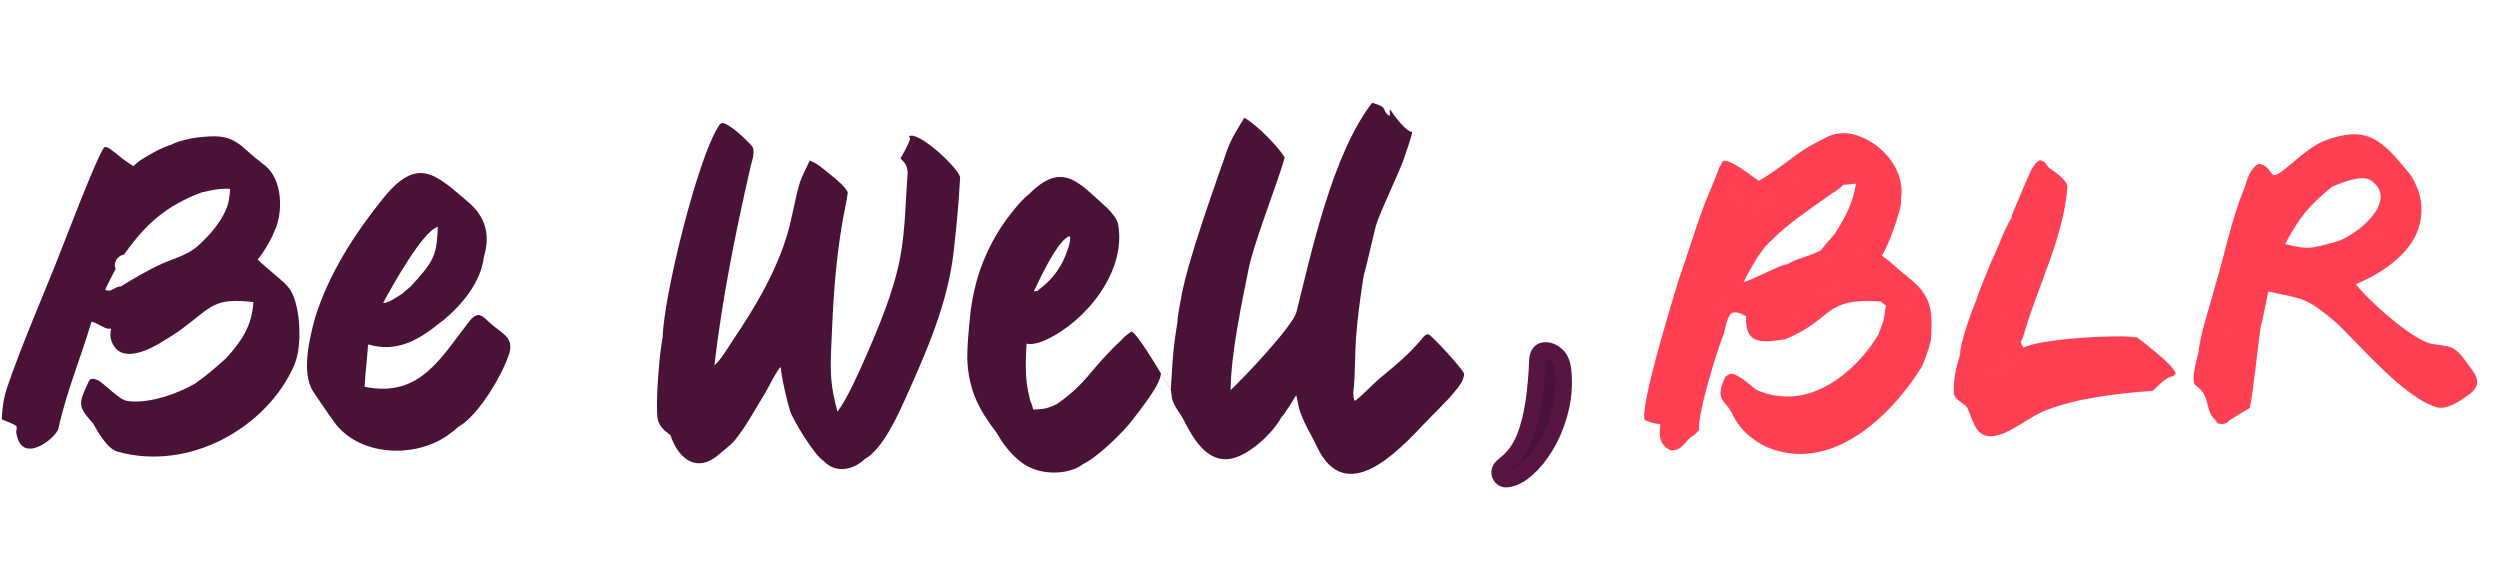
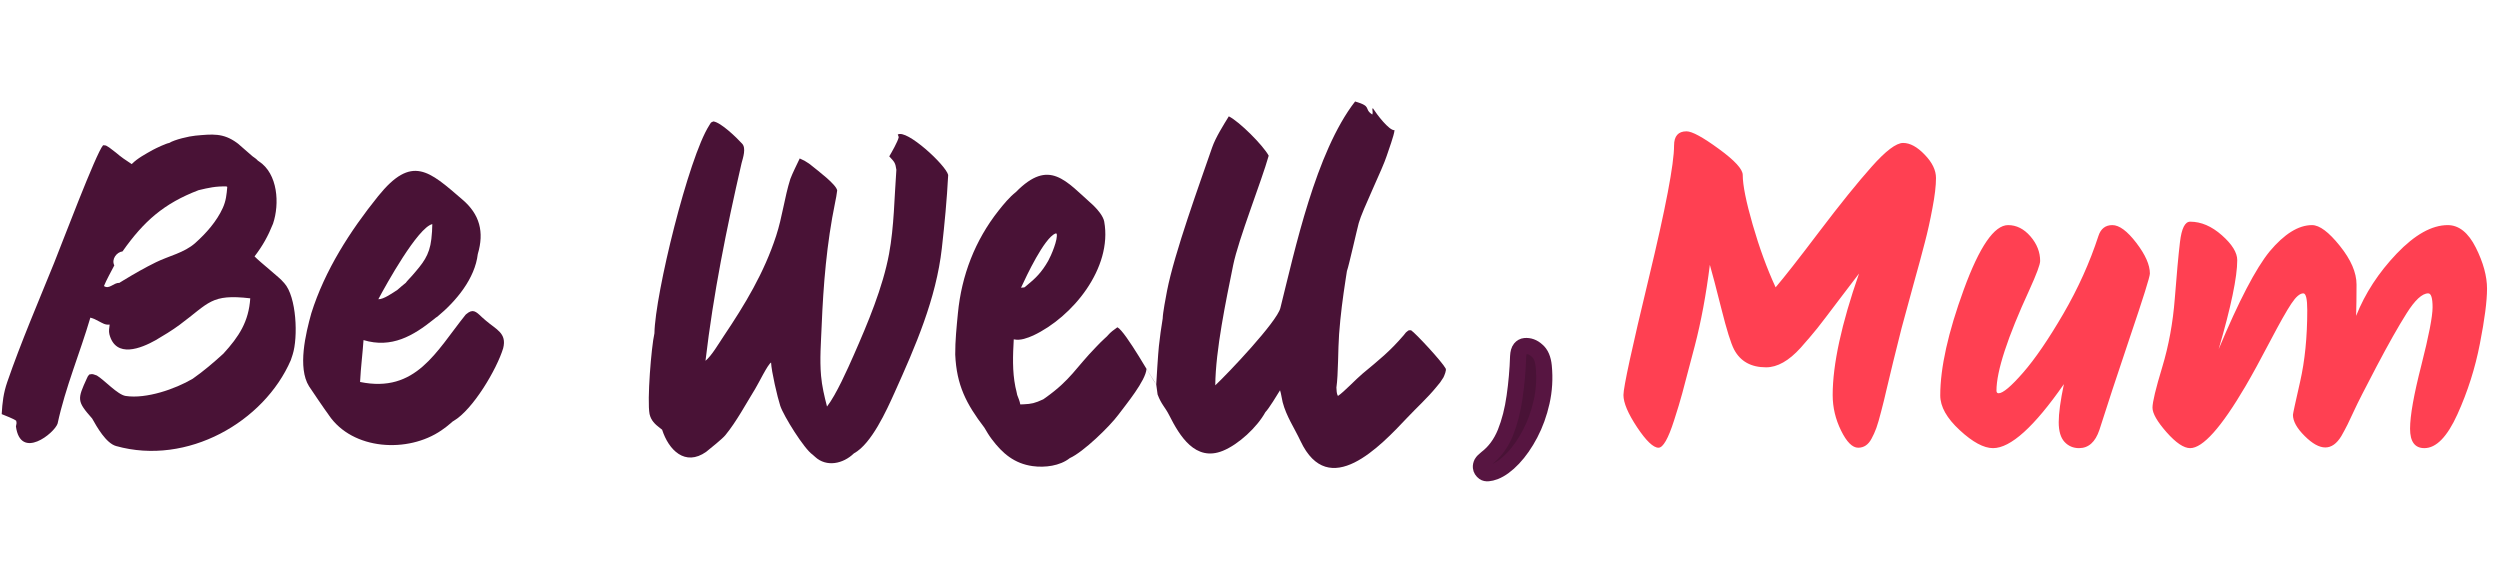
- <svg xmlns="http://www.w3.org/2000/svg" width="238" height="55" viewBox="0 0 238 55" fill="none">
+ <svg xmlns="http://www.w3.org/2000/svg" width="241" height="55" viewBox="0 0 241 55" fill="none">
  <path d="M144.103 45.461C143.594 45.646 143.247 45.671 143.064 45.535C142.881 45.4 142.78 45.239 142.762 45.054C142.749 44.919 142.778 44.78 142.85 44.637C142.923 44.511 143.07 44.361 143.291 44.186C144.084 43.582 144.694 42.758 145.12 41.713C145.532 40.686 145.829 39.526 146.01 38.232C146.194 36.955 146.307 35.66 146.35 34.345C146.369 34.003 146.439 33.758 146.56 33.61C146.682 33.462 146.828 33.38 146.996 33.364C147.418 33.324 147.806 33.465 148.16 33.788C148.53 34.093 148.749 34.599 148.817 35.307C148.931 36.487 148.862 37.634 148.612 38.747C148.362 39.86 147.993 40.883 147.504 41.815C147.015 42.747 146.47 43.531 145.867 44.168C145.265 44.804 144.677 45.235 144.103 45.461Z" fill="#491236" stroke="#571541" stroke-width="1.559" />
  <path fill-rule="evenodd" clip-rule="evenodd" d="M18.84 13.076C20.468 12.929 21.507 12.804 22.823 13.759L22.951 13.855L24.351 15.073C24.498 15.179 24.68 15.295 24.806 15.429L24.857 15.488L24.946 15.544C26.799 16.747 26.965 19.658 26.318 21.569C25.835 22.77 25.33 23.681 24.538 24.718C25.055 25.257 27.085 26.869 27.277 27.158L27.396 27.284C28.597 28.603 28.745 32.519 28.212 34.18L28.035 34.716C25.468 40.666 18.056 44.922 11.191 42.998C10.225 42.728 9.349 41.175 8.882 40.343C7.402 38.669 7.448 38.498 8.372 36.478C8.444 36.285 8.48 36.256 8.607 36.102C8.983 36.023 8.922 36.068 9.337 36.199C10.086 36.653 11.335 38.052 12.114 38.171C14.107 38.475 16.912 37.494 18.576 36.512C19.635 35.77 20.577 34.963 21.532 34.094C23.042 32.444 23.978 31.004 24.125 28.758C20.327 28.32 20.187 29.182 17.301 31.323C16.63 31.821 15.727 32.373 14.997 32.798C13.613 33.574 11.164 34.582 10.547 32.23C10.469 31.933 10.53 31.593 10.571 31.288C10.128 31.341 9.895 31.156 9.489 30.95C9.168 30.781 9.063 30.72 8.71 30.62C7.716 34.013 6.307 37.331 5.552 40.835C5.248 41.754 1.978 44.399 1.536 41.109C1.585 40.868 1.626 40.784 1.557 40.558C1.316 40.366 0.506 40.065 0.164 39.922C0.227 38.794 0.332 37.895 0.701 36.823C1.985 33.087 3.752 28.964 5.219 25.341C5.911 23.632 9.273 14.73 9.936 14.005C10.249 13.993 10.234 14.047 10.532 14.22L11.163 14.702C11.675 15.142 12.132 15.456 12.697 15.819C13.251 15.254 14.031 14.848 14.722 14.456C15.059 14.277 15.971 13.838 16.319 13.778C16.815 13.461 18.226 13.131 18.84 13.076ZM21.826 17.971C20.788 17.95 20.15 18.092 19.14 18.334C15.814 19.606 13.874 21.309 11.81 24.237C11.247 24.302 10.719 24.99 11.019 25.584C10.747 26.107 10.22 27.062 10.022 27.574C10.534 27.932 10.941 27.242 11.495 27.273L11.933 27.005C12.952 26.387 13.946 25.816 15.027 25.285C16.272 24.671 17.764 24.371 18.821 23.427C19.879 22.483 20.888 21.343 21.478 20.044C21.788 19.361 21.847 18.748 21.908 18.02L21.826 17.971Z" fill="#491236" />
  <path fill-rule="evenodd" clip-rule="evenodd" d="M36.453 18.91C39.707 14.872 41.364 16.475 44.56 19.225C46.247 20.651 46.695 22.361 46.059 24.491C45.786 26.857 43.965 29.041 42.165 30.523C42.143 30.541 42.119 30.557 42.096 30.57L42.033 30.605L41.84 30.763C39.836 32.376 37.752 33.601 35.043 32.785C34.952 34.147 34.783 35.37 34.711 36.822C40.112 37.928 42.046 33.87 44.889 30.334L44.951 30.28C45.581 29.749 45.864 30.002 46.463 30.58L46.831 30.901C47.84 31.773 48.872 32.108 48.508 33.565C47.893 35.595 45.594 39.482 43.73 40.576L43.642 40.626L43.512 40.742C43.208 41.009 42.888 41.257 42.554 41.485C39.334 43.702 33.996 43.409 31.7 40.019L31.62 39.9C31.447 39.693 29.923 37.448 29.79 37.236C28.67 35.444 29.47 32.14 30.012 30.195C31.311 26.063 33.753 22.262 36.453 18.91ZM41.674 21.603C40.267 21.944 37.237 27.407 36.471 28.846C36.967 28.873 37.867 28.227 38.304 27.949C38.361 27.877 39.009 27.352 39.123 27.258C39.182 27.149 39.607 26.715 39.73 26.572C40.754 25.387 41.399 24.653 41.583 23.041C41.639 22.503 41.669 22.147 41.674 21.603Z" fill="#491236" />
  <path fill-rule="evenodd" clip-rule="evenodd" d="M68.77 11.705C69.504 11.8 71.026 13.283 71.548 13.858C71.935 14.286 71.638 15.181 71.49 15.717C70.024 22.097 68.774 28.283 68.01 34.78C68.615 34.279 69.284 33.119 69.745 32.433C71.825 29.336 73.653 26.312 74.821 22.732C75.419 20.903 75.623 19.04 76.188 17.253C76.402 16.683 76.823 15.847 77.093 15.275C77.495 15.455 77.645 15.532 77.95 15.744L78.091 15.844L78.213 15.944C78.894 16.496 80.607 17.776 80.705 18.357C80.66 18.755 80.581 19.158 80.5 19.549C79.695 23.465 79.368 27.45 79.207 31.439C79.143 33.027 79.01 34.626 79.149 36.215C79.239 37.241 79.467 38.193 79.724 39.191C80.603 38.062 81.707 35.582 82.321 34.186C83.646 31.172 85.107 27.705 85.706 24.468C86.195 21.825 86.213 19.022 86.41 16.368C86.311 15.667 86.216 15.606 85.724 15.075C85.912 14.761 86.574 13.61 86.637 13.22C86.642 13.187 86.564 13.019 86.542 12.973C87.396 12.418 91.188 15.924 91.405 16.867C91.281 19.253 91.061 21.55 90.795 23.92C90.245 28.82 88.238 33.4 86.233 37.855C85.467 39.555 84.01 42.798 82.312 43.709C81.288 44.707 79.68 45.067 78.566 44.035L78.513 43.985L78.326 43.821C77.526 43.279 75.548 40.114 75.216 39.12C74.947 38.3 74.362 35.785 74.332 34.946C74.013 35.121 73.131 36.947 72.817 37.456C71.931 38.895 70.996 40.645 69.925 41.95C69.626 42.316 68.483 43.224 68.072 43.558C66.045 44.987 64.46 43.388 63.828 41.422L63.615 41.259C63.132 40.886 62.763 40.54 62.618 39.917C62.37 38.605 62.781 33.468 63.087 32.131C63.148 28.356 66.374 15.199 68.361 12.1C68.577 11.767 68.471 11.837 68.77 11.705ZM76.656 17.452C76.639 17.467 76.617 17.49 76.578 17.525L76.656 17.452Z" fill="#491236" />
  <path fill-rule="evenodd" clip-rule="evenodd" d="M130.631 9.782C132.322 10.273 131.423 10.476 132.29 11.041C132.394 10.724 132.211 10.523 132.349 10.43L132.401 10.513C132.696 10.982 133.91 12.605 134.434 12.551C134.373 13.112 133.88 14.393 133.685 15.009C133.296 16.251 131.328 20.248 130.983 21.503C130.823 22.085 130.027 25.622 129.86 26.078L129.846 26.113L129.721 26.919C129.441 28.751 129.234 30.276 129.088 32.219C128.983 33.604 129.015 36.114 128.829 37.359C128.85 37.642 128.839 37.936 128.976 38.172C129.587 37.763 130.722 36.541 131.358 36.012C132.94 34.698 133.975 33.881 135.325 32.307L135.531 32.048C135.841 31.812 135.719 31.837 136.029 31.838C136.488 32.145 139.011 34.863 139.365 35.528C139.451 35.69 139.244 36.183 139.145 36.388C138.895 36.796 138.787 36.938 138.474 37.3C137.618 38.35 136.549 39.319 135.672 40.249C133.061 43.018 128.095 48.296 125.37 42.516C124.77 41.242 124.006 40.141 123.647 38.767C123.56 38.433 123.499 37.907 123.395 37.623C123.16 38.01 122.292 39.437 121.988 39.723C121.175 41.199 119.394 42.844 117.881 43.459C115.229 44.537 113.714 42.016 112.717 40.039C112.299 39.212 111.967 39.02 111.592 38.027L111.461 37.062L110.524 35.556C110.452 36.694 108.537 39.006 107.813 39.979C106.959 41.129 104.435 43.575 103.127 44.163C102.177 44.919 100.715 45.096 99.544 44.933C97.788 44.689 96.64 43.713 95.612 42.342C95.321 41.958 95.138 41.639 94.896 41.228C93.138 38.927 92.215 37.128 92.084 34.182C92.075 32.852 92.216 31.51 92.342 30.196C92.693 26.551 93.991 23.173 96.267 20.296C96.751 19.684 97.312 19.002 97.933 18.512C101.167 15.23 102.723 17.422 105.39 19.793L105.464 19.865C105.847 20.241 106.357 20.857 106.447 21.361C107.252 25.833 103.405 30.559 99.605 32.34C99.073 32.576 98.379 32.845 97.783 32.722L97.726 32.709C97.641 34.26 97.578 35.769 97.883 37.293C97.931 37.537 98.025 37.838 98.058 38.072C98.174 38.374 98.303 38.669 98.355 38.986L98.697 38.973C99.43 38.939 99.757 38.872 100.567 38.495L100.809 38.325C103.235 36.593 103.68 35.483 105.666 33.444C105.935 33.153 106.183 32.913 106.452 32.662L106.731 32.404L106.792 32.332C107.094 31.987 107.332 31.831 107.717 31.549C108.507 31.931 111.214 36.817 111.461 37.062C111.478 36.701 111.646 34.003 111.717 33.373C111.816 32.504 111.927 31.616 112.085 30.694C112.091 30.189 112.386 28.635 112.498 28.057C113.209 24.386 115.631 17.751 116.849 14.22C117.182 13.256 117.921 12.092 118.457 11.215C119.477 11.718 121.768 14.014 122.303 15.009C121.612 17.469 119.385 23.054 118.875 25.572C118.192 28.947 117.181 33.741 117.152 37.146C118.41 35.968 123.096 31.024 123.427 29.697C124.834 24.073 126.828 14.687 130.631 9.782ZM101.736 22.508C100.647 22.982 98.959 26.581 98.426 27.736L98.75 27.705L98.935 27.557C99.834 26.828 100.415 26.254 101.041 25.157C101.33 24.651 102.009 23.054 101.861 22.519L101.736 22.508Z" fill="#491236" />
-   <path fill-rule="evenodd" clip-rule="evenodd" d="M173.69 13.161C174.522 12.694 175.5 12.559 176.43 12.784C178.964 13.419 181.369 16.017 180.99 18.793L180.965 19.484C180.774 20.544 179.768 23.478 179.135 24.337C180.084 24.958 180.897 25.841 181.346 26.133C181.873 26.577 182.814 27.301 183.102 27.882L183.191 28.011C184.079 29.35 183.878 30.762 183.829 32.388C183.537 33.466 183.387 33.959 182.924 34.968C179.929 39.759 174.219 45.159 168.125 42.529C166.841 41.893 165.676 40.927 165.024 39.633C164.449 38.196 163.286 38.212 164.029 36.407C164.265 35.832 164.207 35.843 164.747 35.567C165.402 35.599 166.284 36.363 166.914 36.886L167.166 37.093L167.352 37.173C171.254 38.792 174.831 36.782 177.401 33.828L178.043 33.02C178.305 32.668 178.579 32.231 178.824 31.859L179.328 30.46C179.369 30.061 179.476 29.511 179.543 29.102L179.038 28.698C173.521 28.327 174.677 30.316 169.97 32.297L169.881 32.253C169.908 32.267 169.937 32.281 169.97 32.297C167.858 32.602 166.135 32.893 166.225 30.226L166.231 30.097L166 29.994C165.524 29.772 165.446 29.683 164.867 29.784C164.421 30.153 164.278 31.12 164.136 31.687C163.469 33.348 161.583 39.397 161.76 40.939L161.308 41.4L161.218 41.452C160.322 42.003 160.215 42.926 159.025 42.871C157.993 42.355 157.885 41.409 158.073 40.413L158.003 40.359C157.515 40.364 157.033 40.16 156.571 39.997C156.125 38.59 159.143 28.902 159.73 26.885C160.132 25.671 160.541 24.459 160.956 23.249C161.353 22.005 161.777 20.77 162.228 19.545C162.692 18.343 163.274 17.11 163.689 15.907L164.04 15.304C164.947 15.244 166.592 16.677 167.44 17.211C168.536 16.617 169.839 15.604 170.867 14.851C171.89 14.091 172.496 13.782 173.611 13.207L173.69 13.161ZM175.276 39.225C175.224 39.221 175.172 39.22 175.119 39.221L175.198 39.221C175.224 39.222 175.25 39.223 175.276 39.225ZM163.526 31.791C163.497 31.83 163.467 31.865 163.435 31.896L163.467 31.863C163.487 31.841 163.507 31.817 163.526 31.791ZM163.515 30.471C163.642 30.61 163.755 30.683 163.837 30.904C163.817 30.849 163.794 30.803 163.77 30.763C163.698 30.643 163.61 30.575 163.515 30.471ZM163.316 29.602C163.304 29.629 163.293 29.657 163.283 29.685C163.303 29.628 163.327 29.574 163.354 29.521L163.316 29.602ZM170.804 29.717C170.834 29.721 170.864 29.724 170.894 29.728C170.833 29.721 170.773 29.713 170.714 29.703L170.804 29.717ZM164.03 28.833C163.952 28.88 163.877 28.931 163.807 28.986C163.854 28.949 163.903 28.914 163.953 28.881C163.978 28.865 164.004 28.849 164.03 28.833ZM175.597 27.265C175.572 27.27 175.547 27.273 175.522 27.275L174.935 27.253C174.271 27.454 173.981 27.65 173.487 28.133C173.58 28.043 173.665 27.962 173.747 27.89C174.103 27.576 174.396 27.417 174.935 27.253L175.522 27.275L175.597 27.265ZM181.336 29.046C181.287 29.047 181.25 29.05 181.218 29.057C181.293 29.039 181.391 29.048 181.627 29.048C181.492 29.048 181.402 29.045 181.336 29.046ZM161 26.376C160.978 26.404 160.954 26.429 160.928 26.453C160.914 26.464 160.9 26.476 160.886 26.487C160.93 26.454 160.967 26.417 161 26.376ZM175.486 17.598C175.085 18.041 174.586 18.279 174.107 18.622C172.164 20.015 170.213 21.28 168.527 22.993L168.103 23.416L167.304 24.493C167.011 24.998 166.164 26.39 166.009 26.866C167.158 26.493 169.432 25.224 170.135 25.151C171.164 24.572 172.186 24.427 173.334 23.846C173.405 23.712 174.475 22.486 174.647 22.286L174.842 21.979C175.791 20.47 176.377 19.316 176.691 17.489L175.486 17.598ZM174.285 24.602C174.293 24.606 174.3 24.61 174.308 24.615C174.258 24.587 174.213 24.564 174.173 24.546L174.285 24.602ZM176.958 24.144C176.943 24.159 176.93 24.175 176.916 24.19C176.955 24.147 176.995 24.106 177.038 24.067L176.958 24.144ZM175.542 23.339C175.432 23.307 175.334 23.28 175.249 23.256L175.542 23.339ZM168.214 19.201C168.128 19.273 168.03 19.345 167.925 19.416C167.821 19.486 167.711 19.555 167.603 19.62C167.385 19.75 167.172 19.867 167.019 19.959C167.351 19.76 167.963 19.442 168.296 19.129L168.214 19.201ZM165.304 19.063C165.303 19.082 165.302 19.102 165.301 19.123C165.304 19.077 165.306 19.035 165.306 18.995L165.304 19.063ZM164.736 17.628C164.765 17.705 164.794 17.775 164.822 17.84C165.031 18.323 165.198 18.487 165.269 18.722C165.274 18.738 165.278 18.753 165.282 18.77C165.29 18.803 165.296 18.837 165.3 18.875C165.26 18.502 165.029 18.395 164.736 17.628ZM168.154 18.554C168.194 18.582 168.232 18.611 168.268 18.642C168.286 18.657 168.303 18.674 168.319 18.69C168.385 18.756 168.439 18.829 168.475 18.914C168.448 18.961 168.412 19.009 168.367 19.056L168.399 19.021C168.429 18.985 168.455 18.949 168.475 18.914C168.411 18.765 168.295 18.652 168.154 18.554ZM170.96 17.059C170.936 17.085 170.911 17.11 170.885 17.135C170.936 17.085 170.986 17.035 171.032 16.983C171.009 17.009 170.985 17.034 170.96 17.059Z" fill="#FF4052" />
-   <path fill-rule="evenodd" clip-rule="evenodd" d="M194.221 15.246C194.781 15.482 194.616 15.408 195.035 15.944C195.54 16.32 196.861 17.166 196.813 17.823C196.466 22.568 193.993 27.231 192.683 31.804C192.604 32.079 192.499 32.354 192.361 32.57C192.412 32.675 192.578 33.035 192.631 33.108C192.619 33.189 192.61 33.256 192.603 33.313C192.596 33.37 192.59 33.418 192.585 33.458C192.57 33.579 192.559 33.636 192.517 33.706L192.536 33.672C192.585 33.569 192.577 33.469 192.631 33.108C194.045 32.281 201.457 31.8 203.457 32.125C204.167 32.669 207.016 34.825 207.131 35.573C207.017 35.71 206.909 35.815 206.74 35.846C206.165 35.954 205.411 36.764 204.949 37.204C201.615 37.459 197.745 37.864 194.626 39.117C193.23 39.677 191.678 41.023 190.274 41.412C188.147 42.002 187.933 40.269 187.313 38.876C187.072 38.334 185.887 38.114 186.008 37.199C185.971 35.95 186.255 34.895 186.606 33.717C186.577 32.753 187.691 29.61 188.117 28.639C188.307 28.722 188.412 28.809 188.577 28.932C188.611 29.023 188.628 29.107 188.632 29.187C188.631 29.155 188.627 29.122 188.621 29.089C188.618 29.072 188.614 29.055 188.61 29.038C188.602 29.004 188.591 28.968 188.577 28.932C188.494 28.871 188.427 28.818 188.357 28.771C188.286 28.723 188.212 28.68 188.117 28.639C188.43 27.634 189.159 25.944 189.569 24.915C190.27 23.526 190.636 22.206 191.484 20.743L191.548 20.427L191.707 20.059C192.171 18.971 193.22 16.43 193.42 16.099C193.744 15.628 193.74 15.484 194.221 15.246ZM191.237 34.549C191.16 34.617 191.06 34.688 190.94 34.76C190.621 34.953 190.167 35.155 189.672 35.344C189.424 35.438 189.167 35.529 188.911 35.614C189.871 35.297 190.853 34.889 191.237 34.549ZM191.39 34.354L190.519 33.872C190.518 33.872 190.518 33.872 190.517 33.872L191.39 34.354ZM191.086 29.696C191.1 29.762 191.122 29.821 191.161 29.89C191.142 29.856 191.127 29.824 191.115 29.792C191.102 29.76 191.093 29.729 191.086 29.696ZM193.305 26.171C193.274 26.206 193.24 26.242 193.203 26.28L193.259 26.223C193.275 26.205 193.291 26.188 193.305 26.171ZM189.811 25.486C189.82 25.502 189.829 25.517 189.838 25.532C189.817 25.498 189.796 25.461 189.776 25.421L189.811 25.486ZM195.188 22.016C195.187 22.049 195.186 22.083 195.185 22.117C195.183 22.151 195.181 22.185 195.179 22.22C195.174 22.289 195.167 22.36 195.159 22.431C195.155 22.467 195.15 22.503 195.145 22.539C195.135 22.61 195.123 22.683 195.109 22.755C195.158 22.502 195.183 22.249 195.188 22.016ZM194.11 17.618C194.126 17.72 194.136 17.818 194.143 17.912C194.149 18.006 194.151 18.096 194.149 18.183L194.149 18.05C194.146 17.915 194.134 17.771 194.11 17.618Z" fill="#FF4052" />
-   <path fill-rule="evenodd" clip-rule="evenodd" d="M221.398 13.358C225.433 11.868 226.816 13.399 229.371 16.512C229.687 16.896 230.03 17.62 230.199 18.085C230.698 19.472 230.628 21 230.004 22.336C228.967 24.555 226.47 26.15 224.278 27.056C225.31 28.44 229.652 32.412 231.541 32.739C233.187 33.024 233.585 32.78 234.767 34.426C235.543 35.508 236.555 36.462 235.041 37.568C234.28 38.124 233.091 38.975 232.061 38.795C228.954 37.964 224.707 32.889 222.451 30.753C219.516 28.265 219.361 28.503 215.941 27.749C215.844 28.183 215.363 30.762 215.226 31.035C214.908 33.247 214.574 36.824 214.186 38.837C213.57 39.206 212.885 39.598 212.287 39.984C211.946 40.377 211.561 40.472 211.068 40.255L210.942 40.03C209.813 39.071 210.556 37.721 209.002 36.669C208.542 36.358 209.109 34.305 209.284 33.569C209.426 32.539 209.567 31.917 209.832 30.909L210.587 28.297L210.865 27.276C211.826 24.147 212.366 21.065 213.67 17.899C213.684 17.851 213.697 17.803 213.712 17.755C213.953 16.945 214.273 15.997 215.021 15.592C215.745 15.709 215.874 16.016 216.326 16.596L216.516 16.678C217.246 16.664 219.345 14.196 221.204 13.432L221.398 13.358ZM209.864 32.197C209.863 32.221 209.863 32.247 209.865 32.275L209.864 32.234C209.864 32.221 209.864 32.209 209.864 32.197ZM212.173 31.981C212.182 31.985 212.191 31.989 212.201 31.993C212.181 31.985 212.165 31.977 212.151 31.967L212.173 31.981ZM223.207 24.42L223.377 24.363C223.321 24.383 223.265 24.402 223.207 24.42ZM225.72 17.175C224.893 16.595 223.012 17.358 222.015 17.768C219.729 19.659 218.936 20.65 217.545 23.231C219.695 23.777 219.907 23.691 222.383 23.021C224.186 22.534 228.525 19.144 225.72 17.175ZM226.535 22.267C226.318 22.399 226.094 22.575 225.855 22.771C225.991 22.659 226.123 22.553 226.251 22.459C226.283 22.435 226.315 22.412 226.347 22.39C226.41 22.346 226.473 22.304 226.535 22.267Z" fill="#FF4052" />
+   <path d="M162.58 12.66L162.58 12.66Q163.38 12.66 165.69 14.35Q168 16.03 168 16.87L168 16.87Q168 18.33 168.96 21.66Q169.92 24.99 171.17 27.70L171.17 27.70Q172.42 26.24 175.40 22.30Q178.38 18.37 180.42 16.08Q182.46 13.78 183.46 13.78Q184.46 13.78 185.54 14.91Q186.63 16.03 186.63 17.16Q186.63 18.28 186.29 20.05Q185.96 21.83 185.56 23.35Q185.17 24.87 184.44 27.49Q183.71 30.12 183.31 31.64Q182.92 33.16 182.50 34.89Q182.08 36.62 181.85 37.60Q181.63 38.58 181.35 39.64Q181.08 40.70 180.88 41.26Q180.67 41.83 180.42 42.28L180.42 42.28Q179.96 43.16 179.13 43.16Q178.29 43.16 177.48 41.51Q176.67 39.87 176.67 38.08L176.67 38.08Q176.67 33.66 179.21 26.37L179.21 26.37Q178.50 27.28 177.17 29.05Q175.83 30.83 175.19 31.64Q174.54 32.45 173.58 33.53L173.58 33.53Q171.88 35.41 170.25 35.41L170.25 35.41Q168.08 35.41 167.17 33.70L167.17 33.70Q166.71 32.83 165.94 29.76Q165.17 26.70 164.83 25.53L164.83 25.53Q164.29 29.83 163.38 33.33Q162.46 36.83 162.17 37.91Q161.88 38.99 161.38 40.53L161.38 40.53Q160.54 43.16 159.88 43.16L159.88 43.16Q159.13 43.16 157.81 41.18Q156.50 39.20 156.50 38.08Q156.50 36.95 158.94 26.83Q161.38 16.70 161.38 14.03L161.38 14.03Q161.38 12.66 162.58 12.66ZM202.29 22.74L202.29 22.74Q202.63 21.70 203.63 21.70Q204.63 21.70 205.94 23.41Q207.25 25.12 207.25 26.37L207.25 26.37Q207.25 26.83 205.33 32.49Q203.42 38.16 202.38 41.45L202.38 41.45Q201.79 43.20 200.42 43.20L200.42 43.20Q199.58 43.20 199.02 42.60Q198.46 41.99 198.46 40.70Q198.46 39.41 198.96 37.03L198.96 37.03Q194.67 43.20 192.13 43.20L192.13 43.20Q190.79 43.20 188.92 41.47Q187.04 39.74 187.04 38.12L187.04 38.12Q187.04 34.12 189.31 27.91Q191.58 21.70 193.58 21.70L193.58 21.70Q194.79 21.70 195.73 22.78Q196.67 23.87 196.67 25.16L196.67 25.16Q196.67 25.66 195.63 27.95L195.63 27.95Q192.46 34.83 192.46 37.66L192.46 37.66Q192.46 37.91 192.67 37.91L192.67 37.91Q193.29 37.91 195.02 35.93Q196.75 33.95 198.90 30.26Q201.04 26.58 202.29 22.74ZM235.96 21.70L235.96 21.70Q237.58 21.70 238.67 23.87Q239.75 26.03 239.75 27.83Q239.75 29.62 239.06 33.14Q238.38 36.66 236.90 39.93Q235.42 43.20 233.71 43.20L233.71 43.20Q232.33 43.20 232.33 41.33Q232.33 39.45 233.42 35.20Q234.50 30.95 234.50 29.62Q234.50 28.28 234.08 28.28L234.08 28.28Q233.21 28.28 232 30.20Q230.79 32.12 229.10 35.33Q227.42 38.53 227 39.45Q226.58 40.37 226.31 40.91Q226.04 41.45 225.71 42.03L225.71 42.03Q224.38 44.24 222.17 42.03L222.17 42.03Q221.04 40.91 221.04 39.99L221.04 39.99Q221.04 39.83 221.73 36.80Q222.42 33.78 222.42 29.91L222.42 29.91Q222.42 28.28 222.04 28.28L222.04 28.28Q221.54 28.28 220.88 29.28Q220.21 30.28 218.83 32.91Q217.46 35.53 216.46 37.24L216.46 37.24Q212.96 43.20 211.13 43.20L211.13 43.20Q210.21 43.20 208.85 41.66Q207.50 40.12 207.50 39.30Q207.50 38.49 208.44 35.39Q209.38 32.28 209.65 28.78Q209.92 25.28 210.15 23.33Q210.38 21.37 211.13 21.37L211.13 21.37Q212.71 21.37 214.19 22.68Q215.67 23.99 215.67 25.08L215.67 25.08Q215.67 27.53 213.88 33.66L213.88 33.66Q216.79 26.70 218.79 24.24L218.79 24.24Q220.92 21.70 222.88 21.70L222.88 21.70Q223.96 21.70 225.56 23.70Q227.17 25.70 227.17 27.43Q227.17 29.16 227.13 30.45L227.13 30.45Q228.42 27.20 231.04 24.45Q233.67 21.70 235.96 21.70Z" fill="#FF4052" />
</svg>
